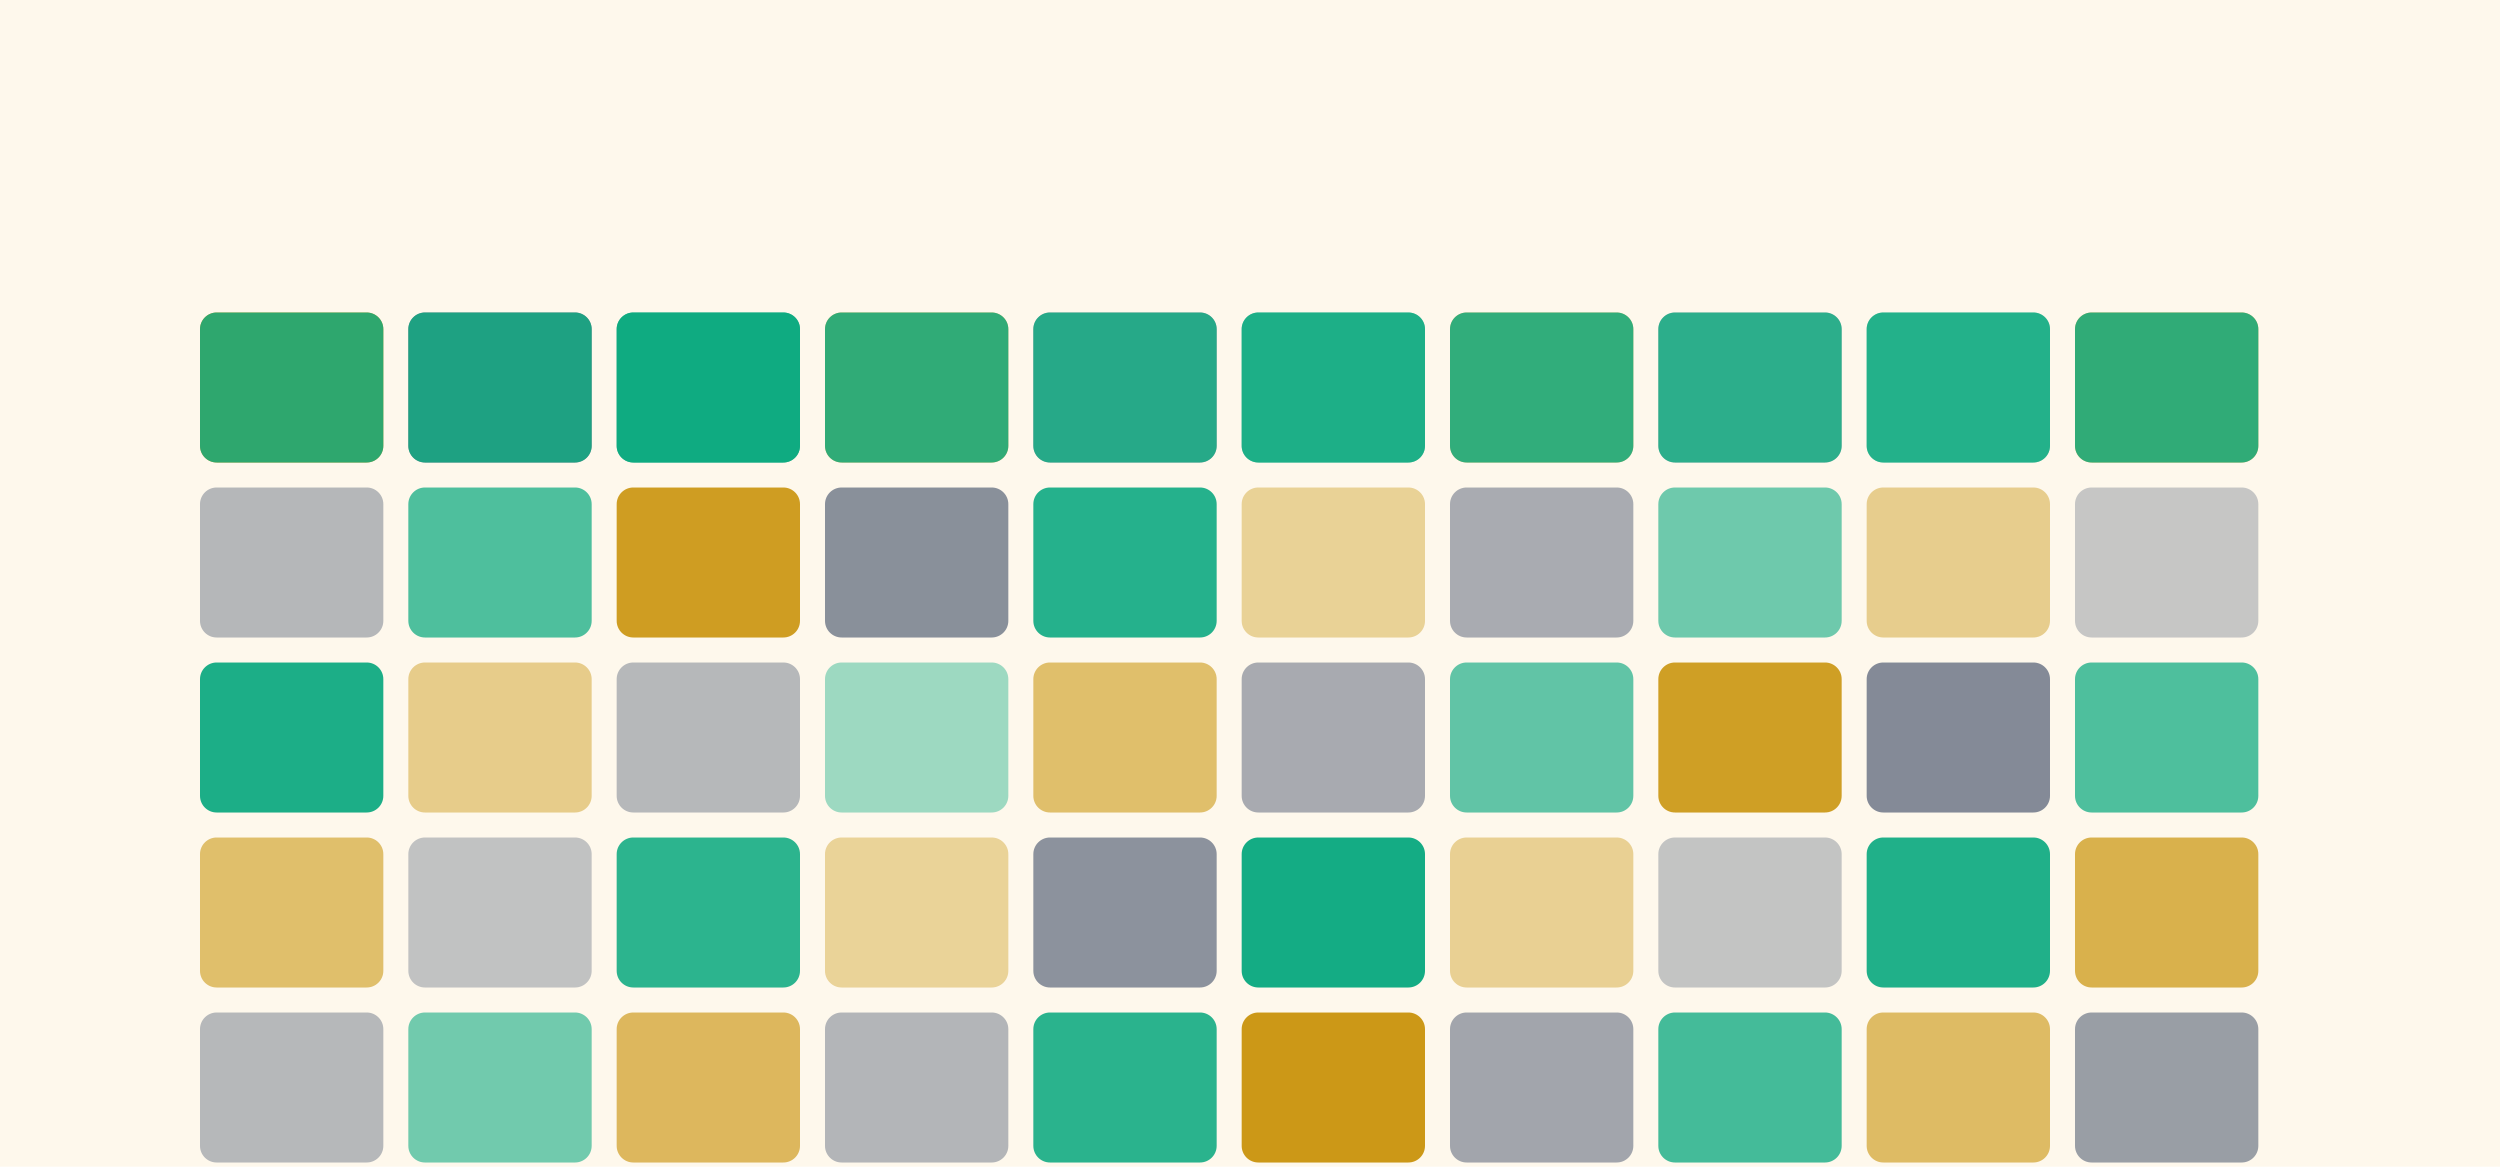
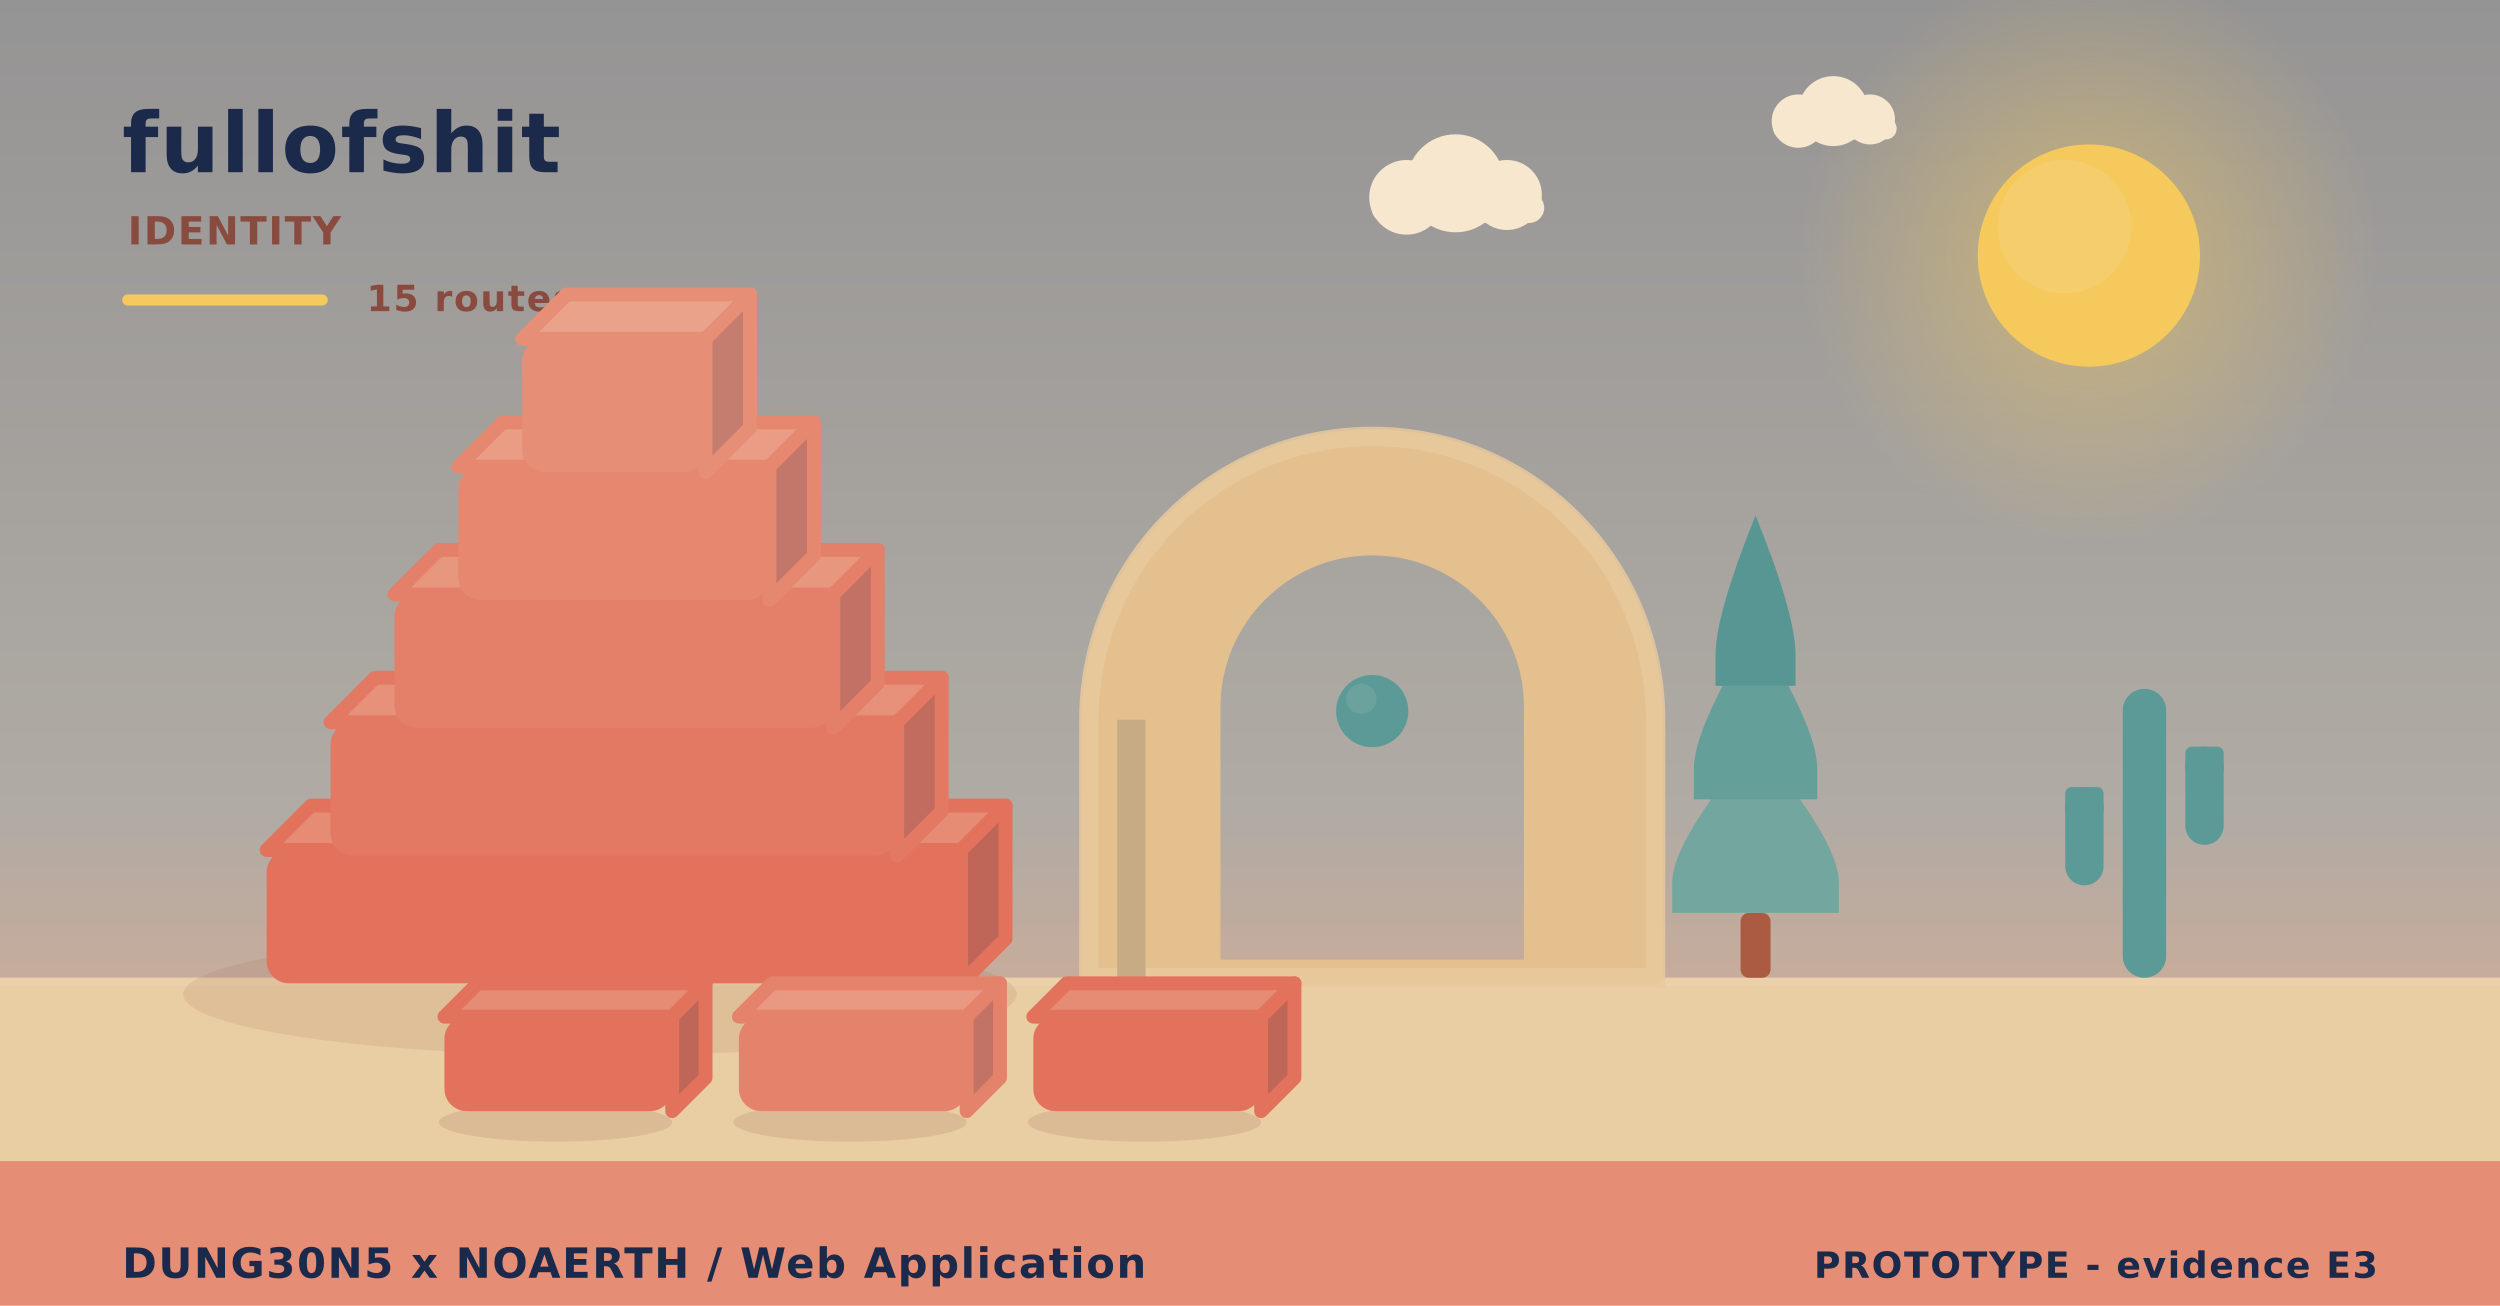
- <svg xmlns="http://www.w3.org/2000/svg" viewBox="0 0 1200 560" width="1200" height="560" role="img" aria-label="fullofshit hero">
-   <rect width="1200" height="560" fill="#fef8ec" />
-   <defs>
-     <linearGradient id="gh" x1="0" y1="0" x2="1" y2="1">
-       <stop offset="0%" stop-color="#c78f02" />
-       <stop offset="100%" stop-color="#6e7788" />
-     </linearGradient>
-   </defs>
-   <rect x="96.00" y="150.00" width="88.00" height="72.00" rx="8.00" fill="#c78f02" opacity="0.79" />
-   <rect x="196.00" y="150.00" width="88.00" height="72.00" rx="8.00" fill="#6e7788" opacity="0.86" />
-   <rect x="296.00" y="150.00" width="88.00" height="72.00" rx="8.00" fill="#05a77d" opacity="0.80" />
-   <rect x="396.00" y="150.00" width="88.00" height="72.00" rx="8.00" fill="#c78f02" opacity="0.59" />
-   <rect x="496.00" y="150.00" width="88.00" height="72.00" rx="8.00" fill="#6e7788" opacity="0.58" />
-   <rect x="596.00" y="150.00" width="88.00" height="72.00" rx="8.00" fill="#05a77d" opacity="0.53" />
-   <rect x="696.00" y="150.00" width="88.00" height="72.00" rx="8.00" fill="#c78f02" opacity="0.51" />
-   <rect x="796.00" y="150.00" width="88.00" height="72.00" rx="8.00" fill="#6e7788" opacity="0.39" />
-   <rect x="896.00" y="150.00" width="88.00" height="72.00" rx="8.00" fill="#05a77d" opacity="0.40" />
-   <rect x="996.00" y="150.00" width="88.00" height="72.00" rx="8.00" fill="#c78f02" opacity="0.60" />
-   <rect x="96.00" y="234.00" width="88.00" height="72.00" rx="8.00" fill="#6e7788" opacity="0.51" />
-   <rect x="196.00" y="234.00" width="88.00" height="72.00" rx="8.00" fill="#05a77d" opacity="0.71" />
-   <rect x="296.00" y="234.00" width="88.00" height="72.00" rx="8.00" fill="#c78f02" opacity="0.86" />
-   <rect x="396.00" y="234.00" width="88.00" height="72.00" rx="8.00" fill="#6e7788" opacity="0.81" />
-   <rect x="496.00" y="234.00" width="88.00" height="72.00" rx="8.00" fill="#05a77d" opacity="0.87" />
-   <rect x="596.00" y="234.00" width="88.00" height="72.00" rx="8.00" fill="#c78f02" opacity="0.37" />
-   <rect x="696.00" y="234.00" width="88.00" height="72.00" rx="8.00" fill="#6e7788" opacity="0.59" />
-   <rect x="796.00" y="234.00" width="88.00" height="72.00" rx="8.00" fill="#05a77d" opacity="0.58" />
-   <rect x="896.00" y="234.00" width="88.00" height="72.00" rx="8.00" fill="#c78f02" opacity="0.41" />
-   <rect x="996.00" y="234.00" width="88.00" height="72.00" rx="8.00" fill="#6e7788" opacity="0.39" />
-   <rect x="96.00" y="318.00" width="88.00" height="72.00" rx="8.00" fill="#05a77d" opacity="0.91" />
-   <rect x="196.00" y="318.00" width="88.00" height="72.00" rx="8.00" fill="#c78f02" opacity="0.42" />
-   <rect x="296.00" y="318.00" width="88.00" height="72.00" rx="8.00" fill="#6e7788" opacity="0.50" />
-   <rect x="396.00" y="318.00" width="88.00" height="72.00" rx="8.00" fill="#05a77d" opacity="0.39" />
-   <rect x="496.00" y="318.00" width="88.00" height="72.00" rx="8.00" fill="#c78f02" opacity="0.55" />
-   <rect x="596.00" y="318.00" width="88.00" height="72.00" rx="8.00" fill="#6e7788" opacity="0.60" />
-   <rect x="696.00" y="318.00" width="88.00" height="72.00" rx="8.00" fill="#05a77d" opacity="0.63" />
-   <rect x="796.00" y="318.00" width="88.00" height="72.00" rx="8.00" fill="#c78f02" opacity="0.85" />
-   <rect x="896.00" y="318.00" width="88.00" height="72.00" rx="8.00" fill="#6e7788" opacity="0.85" />
-   <rect x="996.00" y="318.00" width="88.00" height="72.00" rx="8.00" fill="#05a77d" opacity="0.71" />
-   <rect x="96.00" y="402.00" width="88.00" height="72.00" rx="8.00" fill="#c78f02" opacity="0.55" />
-   <rect x="196.00" y="402.00" width="88.00" height="72.00" rx="8.00" fill="#6e7788" opacity="0.42" />
-   <rect x="296.00" y="402.00" width="88.00" height="72.00" rx="8.00" fill="#05a77d" opacity="0.84" />
-   <rect x="396.00" y="402.00" width="88.00" height="72.00" rx="8.00" fill="#c78f02" opacity="0.36" />
-   <rect x="496.00" y="402.00" width="88.00" height="72.00" rx="8.00" fill="#6e7788" opacity="0.79" />
-   <rect x="596.00" y="402.00" width="88.00" height="72.00" rx="8.00" fill="#05a77d" opacity="0.94" />
-   <rect x="696.00" y="402.00" width="88.00" height="72.00" rx="8.00" fill="#c78f02" opacity="0.38" />
-   <rect x="796.00" y="402.00" width="88.00" height="72.00" rx="8.00" fill="#6e7788" opacity="0.41" />
-   <rect x="896.00" y="402.00" width="88.00" height="72.00" rx="8.00" fill="#05a77d" opacity="0.89" />
-   <rect x="996.00" y="402.00" width="88.00" height="72.00" rx="8.00" fill="#c78f02" opacity="0.68" />
-   <rect x="96.00" y="486.00" width="88.00" height="72.00" rx="8.00" fill="#6e7788" opacity="0.50" />
-   <rect x="196.00" y="486.00" width="88.00" height="72.00" rx="8.00" fill="#05a77d" opacity="0.57" />
-   <rect x="296.00" y="486.00" width="88.00" height="72.00" rx="8.00" fill="#c78f02" opacity="0.61" />
-   <rect x="396.00" y="486.00" width="88.00" height="72.00" rx="8.00" fill="#6e7788" opacity="0.52" />
-   <rect x="496.00" y="486.00" width="88.00" height="72.00" rx="8.00" fill="#05a77d" opacity="0.85" />
-   <rect x="596.00" y="486.00" width="88.00" height="72.00" rx="8.00" fill="#c78f02" opacity="0.91" />
-   <rect x="696.00" y="486.00" width="88.00" height="72.00" rx="8.00" fill="#6e7788" opacity="0.64" />
-   <rect x="796.00" y="486.00" width="88.00" height="72.00" rx="8.00" fill="#05a77d" opacity="0.75" />
-   <rect x="896.00" y="486.00" width="88.00" height="72.00" rx="8.00" fill="#c78f02" opacity="0.58" />
-   <rect x="996.00" y="486.00" width="88.00" height="72.00" rx="8.00" fill="#6e7788" opacity="0.70" />
+ <svg xmlns="http://www.w3.org/2000/svg" width="900" height="470" viewBox="0 0 900 470" role="img" aria-label="fullofshit - identity">
+   <linearGradient id="skyh" x1="0" y1="0" x2="0" y2="1">
+     <stop offset="0" stop-color="#959494" />
+     <stop offset="0.62" stop-color="#b0aba4" />
+     <stop offset="1" stop-color="#f3ad8a" />
+   </linearGradient>
+   <rect width="900" height="470" fill="url(#skyh)" />
+   <radialGradient id="sunh">
+     <stop offset="0.35" stop-color="#f5c95c" stop-opacity="0.34" />
+     <stop offset="1" stop-color="#f5c95c" stop-opacity="0" />
+   </radialGradient>
+   <circle cx="752" cy="92" r="104" fill="url(#sunh)" />
+   <circle cx="752" cy="92" r="40" fill="#f5c95c" />
+   <circle cx="743.2" cy="81.6" r="24" fill="#f5d27e" opacity="0.5" />
  <g>
-     <rect x="96.00" y="150.00" width="88.00" height="72.00" rx="8.00" fill="#05a77d" opacity="0.80" />
-     <animate attributeName="opacity" values="0.25;1.0;0.25" dur="13.733s" begin="1.87s" repeatCount="indefinite" />
+     <circle cx="524" cy="66" r="17.64" fill="#f6e7ce" />
+     <circle cx="506.36" cy="71.04" r="13.44" fill="#f6e7ce" />
+     <circle cx="542.48" cy="70.2" r="12.6" fill="#f6e7ce" />
+     <rect x="493.76" y="69.36" width="62.16" height="10.92" rx="5.46" fill="#f6e7ce" />
+     <animateTransform attributeName="transform" type="translate" values="0 0;24 0;0 0" dur="36s" begin="0s" repeatCount="indefinite" />
  </g>
  <g>
-     <rect x="196.00" y="150.00" width="88.00" height="72.00" rx="8.00" fill="#05a77d" opacity="0.80" />
-     <animate attributeName="opacity" values="0.25;1.0;0.25" dur="13.733s" begin="2.19s" repeatCount="indefinite" />
+     <circle cx="660" cy="40" r="12.6" fill="#f6e7ce" />
+     <circle cx="647.4" cy="43.6" r="9.6" fill="#f6e7ce" />
+     <circle cx="673.2" cy="43" r="9" fill="#f6e7ce" />
+     <rect x="638.4" y="42.4" width="44.4" height="7.8" rx="3.9" fill="#f6e7ce" />
+     <animateTransform attributeName="transform" type="translate" values="0 0;-18 0;0 0" dur="46s" begin="3s" repeatCount="indefinite" />
+   </g>
+   <rect x="0" y="352" width="900" height="118" fill="#e9cda3" />
+   <rect x="0" y="352" width="900" height="3" fill="#ebd1a9" />
+   <text x="44" y="62" font-family="Verdana,DejaVu Sans,sans-serif" font-size="30" font-weight="700" letter-spacing="0.6" fill="#1b2a4a" text-anchor="start">fullofshit</text>
+   <text x="46" y="88" font-family="Verdana,DejaVu Sans,sans-serif" font-size="14" font-weight="700" letter-spacing="0.6" fill="#894b3f" text-anchor="start">IDENTITY</text>
+   <rect x="44" y="106" width="74" height="4" rx="2" fill="#f5c95c" />
+   <text x="132" y="112" font-family="Verdana,DejaVu Sans,sans-serif" font-size="13" font-weight="700" letter-spacing="0.6" fill="#894b3f" text-anchor="start">15 routes</text>
+   <ellipse cx="216" cy="358" rx="150" ry="22" fill="rgba(138,90,68,0.11)" />
+   <g>
+     <path d="M96,306 L346,306 L362,290 L112,290 Z" fill="#e68c74" stroke="#e2725b" stroke-width="5" stroke-linejoin="round" />
+     <path d="M346,306 L362,290 L362,338 L346,354 Z" fill="#c06658" stroke="#e2725b" stroke-width="5" stroke-linejoin="round" />
+     <rect x="96" y="306" width="250" height="48" rx="8" fill="#e2725b" />
+     <animateTransform attributeName="transform" type="translate" values="0 10;0 0" dur="0.9s" begin="0s" fill="freeze" />
  </g>
  <g>
-     <rect x="296.00" y="150.00" width="88.00" height="72.00" rx="8.00" fill="#05a77d" opacity="0.80" />
-     <animate attributeName="opacity" values="0.25;1.0;0.25" dur="13.733s" begin="2.51s" repeatCount="indefinite" />
+     <path d="M119,260 L323,260 L339,244 L135,244 Z" fill="#e7917a" stroke="#e37962" stroke-width="5" stroke-linejoin="round" />
+     <path d="M323,260 L339,244 L339,292 L323,308 Z" fill="#c16c5e" stroke="#e37962" stroke-width="5" stroke-linejoin="round" />
+     <rect x="119" y="260" width="204" height="48" rx="8" fill="#e37962" />
+     <animateTransform attributeName="transform" type="translate" values="0 10;0 0" dur="0.9s" begin="0.28s" fill="freeze" />
  </g>
  <g>
-     <rect x="396.00" y="150.00" width="88.00" height="72.00" rx="8.00" fill="#05a77d" opacity="0.80" />
-     <animate attributeName="opacity" values="0.25;1.0;0.25" dur="13.733s" begin="2.83s" repeatCount="indefinite" />
+     <path d="M142,214 L300,214 L316,198 L158,198 Z" fill="#e8977f" stroke="#e48069" stroke-width="5" stroke-linejoin="round" />
+     <path d="M300,214 L316,198 L316,246 L300,262 Z" fill="#c27164" stroke="#e48069" stroke-width="5" stroke-linejoin="round" />
+     <rect x="142" y="214" width="158" height="48" rx="8" fill="#e48069" />
+     <animateTransform attributeName="transform" type="translate" values="0 10;0 0" dur="0.9s" begin="0.56s" fill="freeze" />
  </g>
  <g>
-     <rect x="496.00" y="150.00" width="88.00" height="72.00" rx="8.00" fill="#05a77d" opacity="0.80" />
-     <animate attributeName="opacity" values="0.25;1.0;0.25" dur="13.733s" begin="3.15s" repeatCount="indefinite" />
+     <path d="M165,168 L277,168 L293,152 L181,152 Z" fill="#ea9c85" stroke="#e68770" stroke-width="5" stroke-linejoin="round" />
+     <path d="M277,168 L293,152 L293,200 L277,216 Z" fill="#c3776a" stroke="#e68770" stroke-width="5" stroke-linejoin="round" />
+     <rect x="165" y="168" width="112" height="48" rx="8" fill="#e68770" />
+     <animateTransform attributeName="transform" type="translate" values="0 10;0 0" dur="0.9s" begin="0.84s" fill="freeze" />
  </g>
  <g>
-     <rect x="596.00" y="150.00" width="88.00" height="72.00" rx="8.00" fill="#05a77d" opacity="0.80" />
-     <animate attributeName="opacity" values="0.25;1.0;0.25" dur="13.733s" begin="3.47s" repeatCount="indefinite" />
+     <path d="M188,122 L254,122 L270,106 L204,106 Z" fill="#eaa28a" stroke="#e78e77" stroke-width="5" stroke-linejoin="round" />
+     <path d="M254,122 L270,106 L270,154 L254,170 Z" fill="#c47d6f" stroke="#e78e77" stroke-width="5" stroke-linejoin="round" />
+     <rect x="188" y="122" width="66" height="48" rx="8" fill="#e78e77" />
+     <animateTransform attributeName="transform" type="translate" values="0 10;0 0" dur="0.9s" begin="1.12s" fill="freeze" />
  </g>
+   <path d="M392,352 L392,259.12 A102,102 0 0 1 596,259.12 L596,352 Z M436.88,348 L436.88,254.55 A57.12,57.12 0 0 1 551.12,254.55 L551.12,348 Z" fill="#e3c08d" fill-rule="evenodd" stroke="#e3c08d" stroke-width="5" stroke-linejoin="round" />
+   <path d="M392,352 L392,259.12 A102,102 0 0 1 596,259.12 L596,352 Z" fill="none" stroke="#e8c99d" stroke-width="7" stroke-linecap="round" opacity="0.85" />
+   <rect x="402.2" y="259.12" width="10.2" height="92.88" fill="#c7ab84" />
  <g>
-     <rect x="696.00" y="150.00" width="88.00" height="72.00" rx="8.00" fill="#05a77d" opacity="0.80" />
-     <animate attributeName="opacity" values="0.25;1.0;0.25" dur="13.733s" begin="3.79s" repeatCount="indefinite" />
+     <circle cx="494" cy="256" r="13" fill="#5b9a97" />
+     <circle cx="490.1" cy="251.58" r="5.46" fill="#7aa9a2" opacity="0.55" />
+     <animate attributeName="opacity" values="0.78;1;0.78" dur="5.2s" begin="0s" repeatCount="indefinite" />
  </g>
+   <rect x="626.6" y="328.64" width="10.8" height="23.36" rx="3" fill="#ac5b43" />
+   <path d="M632,267.32 Q602,302.89 602,317.6 Q602,328.64 602,328.64 L662,328.64 Q662,328.64 662,317.6 Q662,302.89 632,267.32 Z" fill="#74a6a0" />
+   <path d="M632,226.44 Q609.8,262.01 609.8,276.72 Q609.8,287.76 609.8,287.76 L654.2,287.76 Q654.2,287.76 654.2,276.72 Q654.2,262.01 632,226.44 Z" fill="#649f9a" />
+   <path d="M632,185.56 Q617.6,221.13 617.6,235.84 Q617.6,246.88 617.6,246.88 L646.4,246.88 Q646.4,246.88 646.4,235.84 Q646.4,221.13 632,185.56 Z" fill="#589694" />
+   <rect x="764.18" y="248" width="15.64" height="104" rx="7.82" fill="#5b9a97" />
+   <rect x="743.48" y="283.36" width="13.8" height="35.36" rx="6.9" fill="#5b9a97" />
+   <rect x="743.48" y="283.36" width="13.8" height="10.4" rx="2.3" fill="#5b9a97" />
+   <rect x="786.72" y="268.8" width="13.8" height="35.36" rx="6.9" fill="#5b9a97" />
+   <rect x="786.72" y="268.8" width="13.8" height="10.4" rx="2.3" fill="#5b9a97" />
+   <ellipse cx="200" cy="404" rx="42" ry="7" fill="rgba(138,90,68,0.15)" />
  <g>
-     <rect x="796.00" y="150.00" width="88.00" height="72.00" rx="8.00" fill="#05a77d" opacity="0.80" />
-     <animate attributeName="opacity" values="0.25;1.0;0.25" dur="13.733s" begin="4.11s" repeatCount="indefinite" />
+     <path d="M160,366 L242,366 L254,354 L172,354 Z" fill="#e68c74" stroke="#e2725b" stroke-width="5" stroke-linejoin="round" />
+     <path d="M242,366 L254,354 L254,388 L242,400 Z" fill="#c06658" stroke="#e2725b" stroke-width="5" stroke-linejoin="round" />
+     <rect x="160" y="366" width="82" height="34" rx="8" fill="#e2725b" />
+     <animateTransform attributeName="transform" type="translate" values="0 10;0 0" dur="0.7s" begin="0.8s" fill="freeze" />
  </g>
+   <ellipse cx="306" cy="404" rx="42" ry="7" fill="rgba(138,90,68,0.15)" />
  <g>
-     <rect x="896.00" y="150.00" width="88.00" height="72.00" rx="8.00" fill="#05a77d" opacity="0.80" />
-     <animate attributeName="opacity" values="0.25;1.0;0.25" dur="13.733s" begin="4.43s" repeatCount="indefinite" />
+     <path d="M266,366 L348,366 L360,354 L278,354 Z" fill="#e99881" stroke="#e5826b" stroke-width="5" stroke-linejoin="round" />
+     <path d="M348,366 L360,354 L360,388 L348,400 Z" fill="#c37365" stroke="#e5826b" stroke-width="5" stroke-linejoin="round" />
+     <rect x="266" y="366" width="82" height="34" rx="8" fill="#e5826b" />
+     <animateTransform attributeName="transform" type="translate" values="0 10;0 0" dur="0.7s" begin="0.95s" fill="freeze" />
  </g>
+   <ellipse cx="412" cy="404" rx="42" ry="7" fill="rgba(138,90,68,0.15)" />
  <g>
-     <rect x="996.00" y="150.00" width="88.00" height="72.00" rx="8.00" fill="#05a77d" opacity="0.80" />
-     <animate attributeName="opacity" values="0.25;1.0;0.25" dur="13.733s" begin="4.75s" repeatCount="indefinite" />
+     <path d="M372,366 L454,366 L466,354 L384,354 Z" fill="#e68c74" stroke="#e2725b" stroke-width="5" stroke-linejoin="round" />
+     <path d="M454,366 L466,354 L466,388 L454,400 Z" fill="#c06658" stroke="#e2725b" stroke-width="5" stroke-linejoin="round" />
+     <rect x="372" y="366" width="82" height="34" rx="8" fill="#e2725b" />
+     <animateTransform attributeName="transform" type="translate" values="0 10;0 0" dur="0.7s" begin="1.1s" fill="freeze" />
  </g>
+   <rect x="0" y="418" width="900" height="52" rx="0" fill="#e68972" opacity="0.94" />
+   <text x="44" y="460" font-family="Verdana,DejaVu Sans,sans-serif" font-size="15" font-weight="700" letter-spacing="0.6" fill="#1b2a4a" text-anchor="start">DUNG30N5 x NOAERTH  /  Web Application</text>
+   <text x="856" y="460" font-family="Verdana,DejaVu Sans,sans-serif" font-size="13" font-weight="700" letter-spacing="0.6" fill="#1b2a4a" text-anchor="end">PROTOTYPE  -  evidence E3</text>
</svg>
